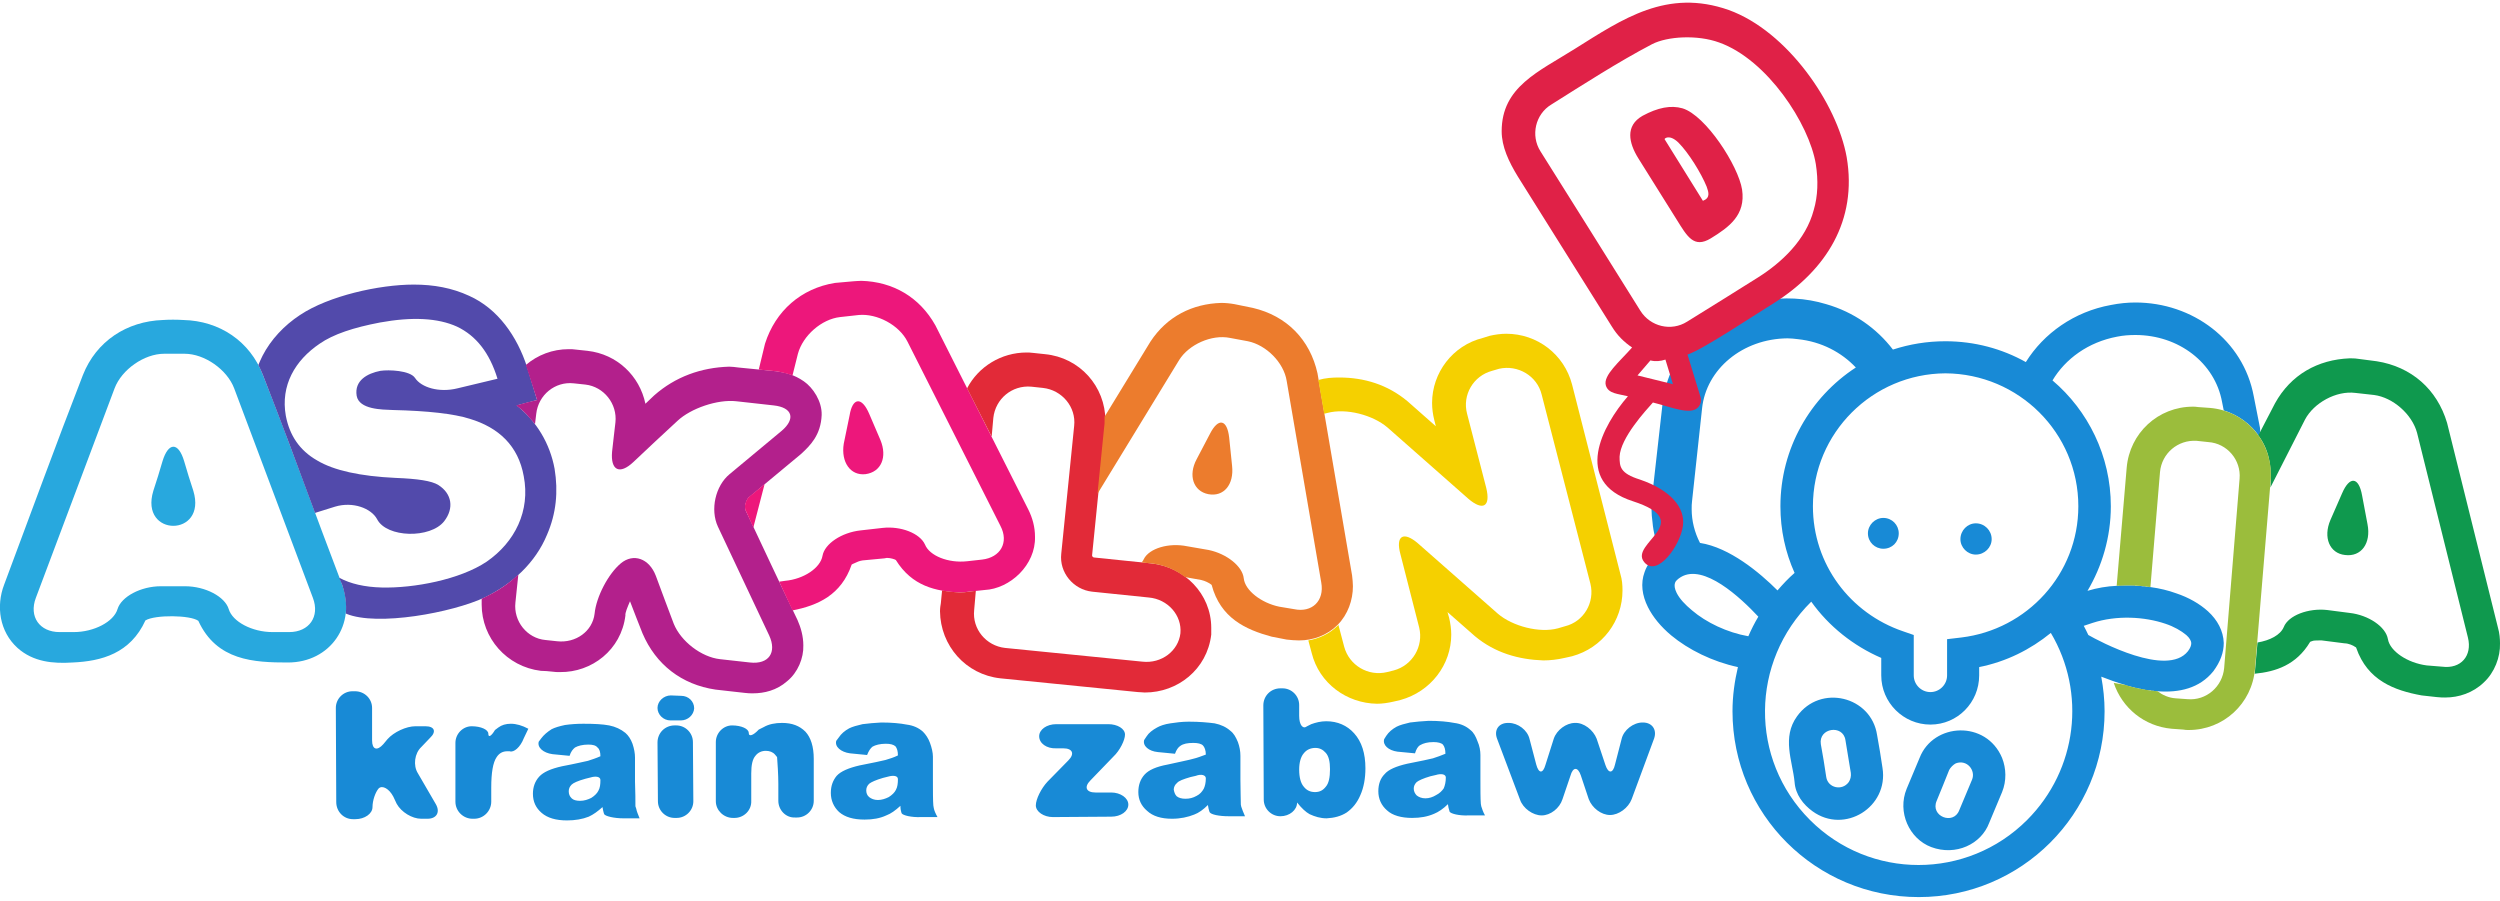
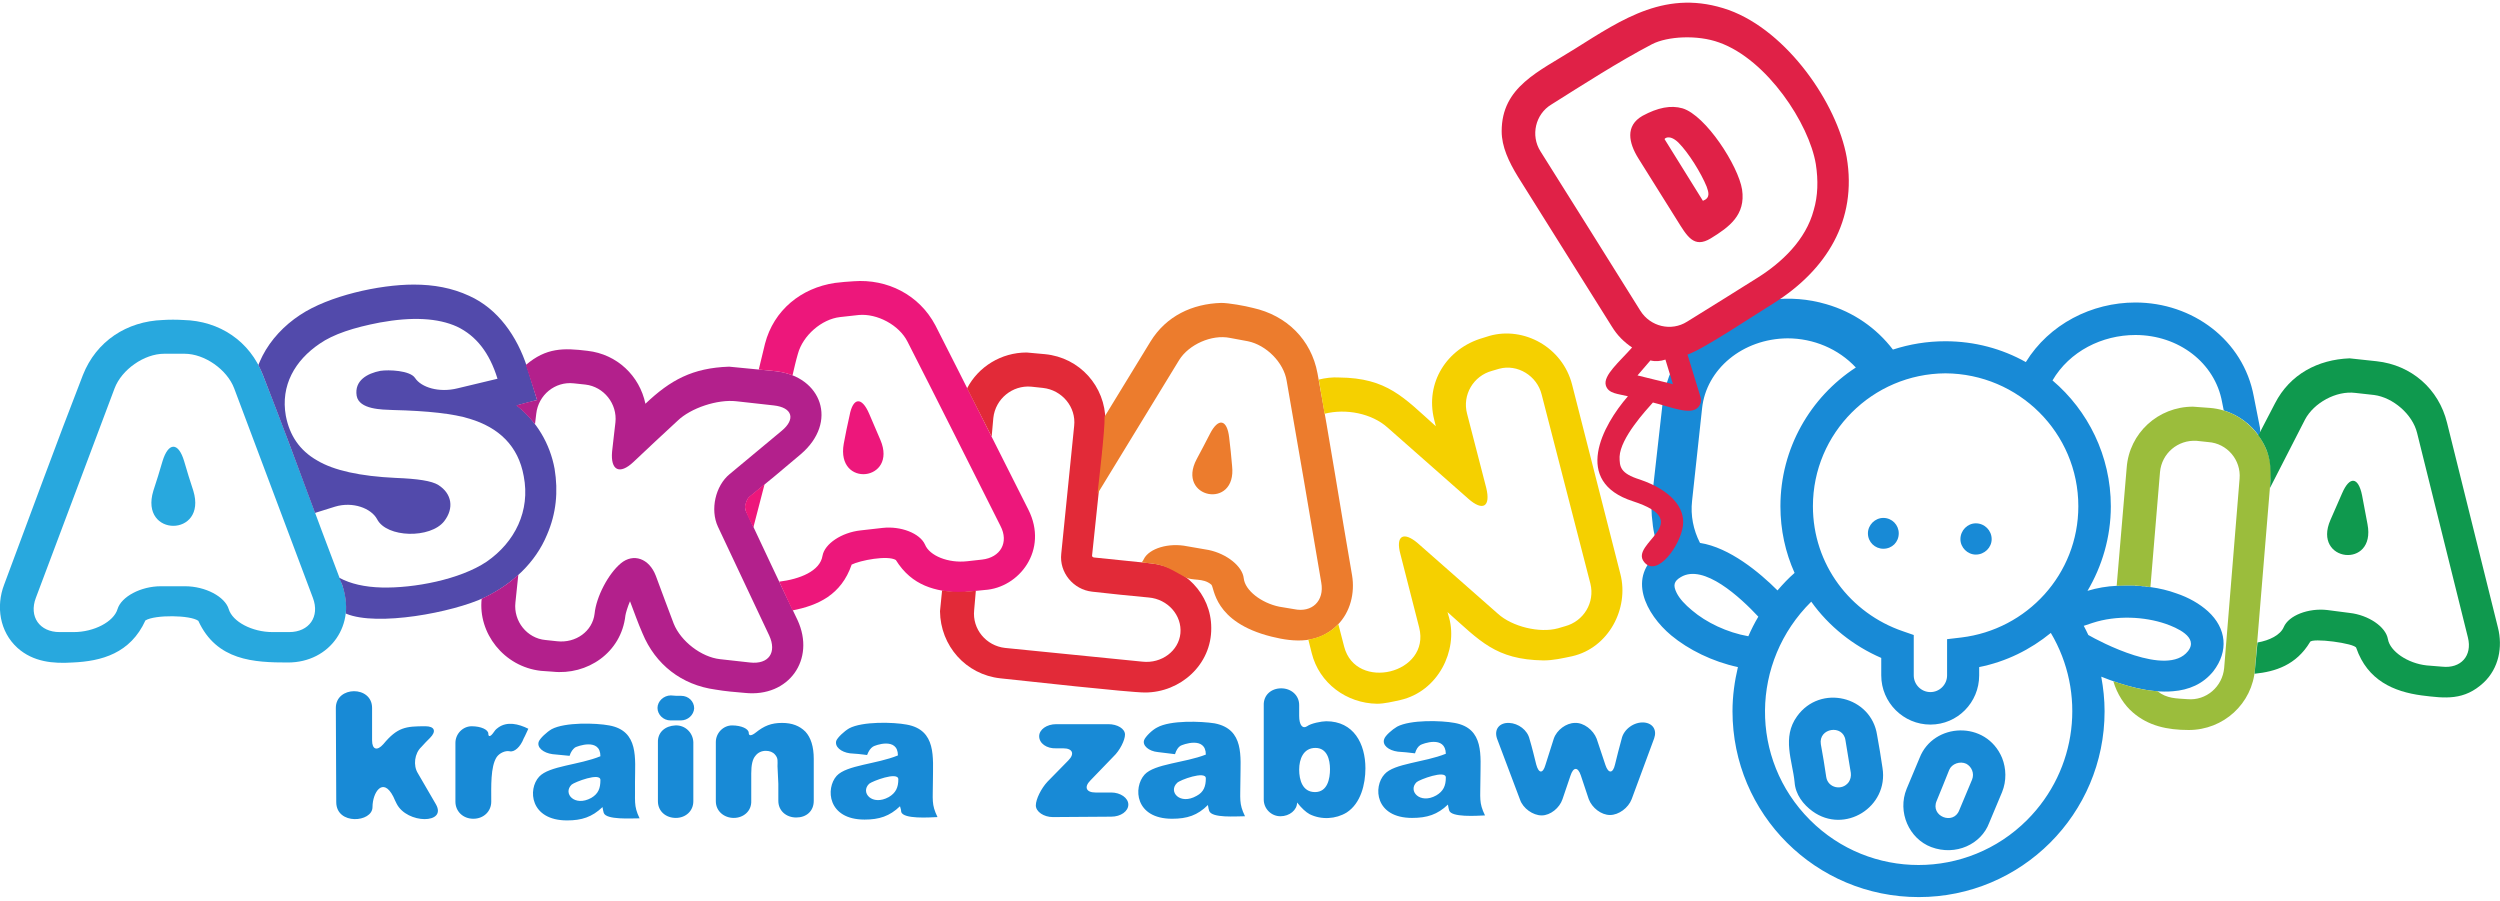
- <svg xmlns="http://www.w3.org/2000/svg" xml:space="preserve" width="600px" height="216px" version="1.1" style="shape-rendering:geometricPrecision; text-rendering:geometricPrecision; image-rendering:optimizeQuality; fill-rule:evenodd; clip-rule:evenodd" viewBox="0 0 6000 2160">
+ <svg xmlns="http://www.w3.org/2000/svg" width="600px" height="216px" style="fill-rule:evenodd" viewBox="0 0 6000 2160">
  <defs>
-     <style type="text/css">
-    
-     .fil2 {fill:#0F994E;fill-rule:nonzero}
-     .fil0 {fill:#188AD6;fill-rule:nonzero}
-     .fil4 {fill:#28A8DE;fill-rule:nonzero}
-     .fil5 {fill:#524AAB;fill-rule:nonzero}
-     .fil3 {fill:#9BBD3C;fill-rule:nonzero}
-     .fil6 {fill:#B3208C;fill-rule:nonzero}
-     .fil1 {fill:#E02147;fill-rule:nonzero}
-     .fil8 {fill:#E22A38;fill-rule:nonzero}
-     .fil9 {fill:#EC7C2D;fill-rule:nonzero}
-     .fil7 {fill:#ED177B;fill-rule:nonzero}
-     .fil10 {fill:#F5D000;fill-rule:nonzero}
-    
-   </style>
+     <style>
+ 
+  .fil0 {fill:#188AD6}
+  .fil1 {fill:#E02147}
+  .fil2 {fill:#28A8DE}
+  .fil3 {fill:#524AAB}
+  .fil4 {fill:#B3208C}
+  .fil5 {fill:#ED177B}
+  .fil6 {fill:#E22A38}
+  .fil7 {fill:#EC7C2D}
+  .fil8 {fill:#F5D000}
+  .fil9 {fill:#9BBD3C}
+ .fil10 {fill:#0F994E}
+   
+ </style>
  </defs>
-   <g id="Warstwa_x0020_1">
-     <g id="_2443651758064">
-       <path class="fil0" d="M4742 1256c-20,0 -37,17 -37,38 0,20 17,37 37,37 21,0 38,-17 38,-37 0,-21 -17,-38 -38,-38zm-584 451c0,247 200,446 447,446 246,0 446,-199 446,-446 0,-28 -3,-56 -8,-83 18,7 37,14 58,20l0 1 5 1 0 0 0 0 0 0 4 1 0 0 1 0 3 1 1 0 1 1 3 0 1 0 0 0 1 1 2 0 1 1 1 0 1 0 2 0 2 1 0 0 1 0 1 0 0 0 2 1 3 0 2 1 2 0 3 1 1 0 1 0 3 1 1 0 3 0 1 0 1 1 3 0 1 0 0 0 3 0 1 1 1 0 3 0 1 0 1 0 2 1 3 0 2 0 1 0 1 0c52,4 101,-7 134,-48 17,-23 25,-45 25,-68 -1,-29 -15,-55 -38,-76 -20,-18 -46,-33 -76,-43 -19,-7 -40,-12 -62,-15l0 0 -1 0 -1 0 -1 0 -1 -1 0 0 -2 0 -1 0 0 0 0 0 -2 0 -1 0 -1 0 -1 -1 -1 0 0 0 -1 0 -2 0 0 0 -1 0 -1 0 -1 0 -2 0 -1 -1 -1 0 0 0 -1 0 -2 0 0 0 -2 0 0 0 -1 0 -2 0 -1 0 -1 0 -1 0 0 0 -2 0 -1 -1 0 0 -1 0 -2 0 0 0 -1 0 -1 0 -1 0 -2 0 -1 0 -1 0 0 0 -1 0 -2 0 0 0 -2 0 0 0 -2 0 0 0 -1 0 -1 0 -1 0 -1 0 -1 0 -1 0 0 0 -2 0 -1 0 -1 0c-2,0 -3,0 -5,0l-1 0 -1 0 -2 0 0 0 -1 0 0 0 -3 1 0 0 -2 0 -2 0c-23,1 -47,5 -70,12 35,-59 56,-129 56,-203 0,-121 -55,-230 -140,-302 31,-52 86,-92 155,-105 15,-3 29,-4 44,-4 104,0 191,67 208,161l4 20c35,11 65,33 85,62 2,-6 3,-13 2,-20l-15 -76c-25,-135 -147,-225 -284,-225 -19,0 -39,2 -59,6 -88,16 -161,68 -204,137 -57,-32 -123,-50 -193,-50 -44,0 -86,7 -126,20 -39,-51 -94,-90 -160,-109 -49,-15 -103,-18 -154,-8 -124,24 -225,120 -239,248l-25 222c-2,20 -2,41 1,61 2,25 9,49 18,72 -18,13 -31,30 -37,48 -10,27 -6,56 8,84 12,24 31,47 56,68 41,34 99,63 160,76 -8,34 -13,69 -13,106zm764 -188c85,143 64,328 -57,449 -144,144 -377,144 -521,0 -146,-146 -143,-380 3,-524 42,59 101,106 168,135l0 42c0,65 53,118 118,118 65,0 117,-53 117,-118l0 -20c65,-13 123,-42 172,-82zm-615 -144c-15,13 -28,27 -41,42 -43,-43 -115,-103 -186,-114 -13,-25 -20,-53 -20,-81 0,-7 0,-13 1,-20l24 -222c10,-94 97,-167 205,-168 8,0 17,1 25,2 57,6 105,32 139,68 -109,71 -181,194 -181,333 0,57 12,111 34,160zm694 127l21 -7c58,-19 125,-15 175,2 21,7 38,17 50,27 8,7 12,14 12,20 0,5 -2,11 -8,19 -50,63 -213,-24 -239,-39 -4,-8 -7,-15 -11,-22zm-805 25c-51,-9 -101,-33 -135,-62 -17,-14 -30,-28 -37,-42 -5,-10 -6,-18 -4,-24 1,-4 6,-9 14,-14 55,-33 143,49 186,95 -9,15 -17,31 -24,47zm578 448l31 -74c11,-27 10,-57 0,-82 -38,-91 -165,-85 -198,0l-31 74c-23,56 6,120 59,140 59,22 120,-7 139,-58l0 0zm-256 -132c-4,-26 -8,-53 -13,-79 -14,-93 -136,-123 -192,-45 -37,51 -11,107 -6,158 2,30 21,54 43,70 77,56 183,-10 168,-104zm-81 34c-16,22 -50,14 -54,-12 -4,-26 -8,-53 -13,-79 -6,-39 53,-48 59,-10l13 79c1,8 -1,16 -5,22zm265 68c0,0 0,0 0,0 -14,36 -70,14 -54,-23 10,-24 20,-49 30,-74 3,-6 10,-13 16,-16 27,-10 48,17 39,39l-31 74zm-182 -702c-20,0 -37,17 -37,37 0,21 17,37 37,37 21,0 37,-16 37,-37 0,-20 -16,-37 -37,-37zm468 -28c0,163 -123,296 -281,315l-34 4 0 87c0,22 -18,40 -40,40 -22,0 -40,-18 -40,-40l0 -97 -26 -9c-126,-43 -216,-160 -216,-300 0,-176 143,-318 318,-319 176,1 319,143 319,319z" />
-       <path class="fil1" d="M3930 901l31 -36c12,3 24,2 36,-2l18 59 -85 -21zm157 -419l-92 -148c-1,-1 11,-13 33,8 25,25 55,74 68,106 5,14 9,27 -9,34zm-49 -222c-28,-8 -59,-2 -96,18 -42,24 -33,65 -10,102l92 147c25,40 41,70 82,45 44,-27 84,-56 75,-117 -9,-57 -87,-178 -143,-195zm315 244c-19,72 -77,126 -134,162 -56,35 -113,71 -170,106 -38,24 -88,12 -112,-26 -80,-128 -160,-256 -240,-383 -24,-38 -12,-89 26,-112 78,-49 160,-102 242,-145 37,-19 109,-23 161,-4 115,41 216,195 232,292 6,39 5,76 -5,110zm-436 330c-30,34 -70,67 -63,91 6,20 29,20 53,26 -61,70 -134,205 12,252 154,50 -10,101 27,146 31,38 87,-40 93,-87 6,-44 -30,-86 -103,-111 -48,-15 -49,-31 -49,-55 2,-45 63,-111 80,-130 44,11 90,31 108,12 7,-7 9,-17 6,-26l-31 -101c37,-12 167,-99 208,-124 125,-79 200,-198 174,-350 -23,-128 -142,-302 -283,-353 -148,-52 -254,21 -369,93 -87,55 -176,91 -176,198 0,37 17,73 39,109l225 359c14,23 30,38 49,51z" />
-       <path class="fil2" d="M5682 1258c9,46 -15,79 -54,74 -37,-4 -53,-42 -35,-84l28 -64c18,-42 40,-40 48,5l13 69zm313 248l-122 -491c-24,-81 -86,-135 -169,-148l-46 -6c-6,-1 -15,-1 -19,-1 -76,3 -141,39 -179,108l-40 77c14,19 23,40 27,64 4,21 3,40 2,61l83 -163c21,-40 75,-70 121,-64l45 5c45,6 91,46 103,91l122 491c11,44 -17,76 -62,70l-37 -3c-46,-6 -88,-34 -93,-63 -5,-30 -47,-58 -92,-63l-54 -7c-45,-5 -93,13 -104,41 -8,19 -33,32 -63,37l-6 68c0,3 0,5 -1,7 51,-5 100,-21 133,-76 0,-1 2,-1 4,-2 4,-2 11,-2 18,-2l6 0 55 7c9,0 21,5 26,9 1,0 2,1 2,2 27,78 91,102 157,114l36 4c10,1 14,1 19,1l2 0c32,0 66,-11 92,-36 26,-24 40,-61 39,-94 0,-11 -1,-24 -5,-38z" />
-       <path class="fil3" d="M5073 1639c20,60 73,104 139,110l28 2c5,1 8,1 13,1 83,0 152,-63 159,-147l38 -457 0 -4c0,0 0,-1 0,-6 0,-83 -63,-152 -146,-159l-28 -2c-5,-1 -11,-1 -13,-1 -83,0 -152,63 -159,147l-24 283c28,-2 55,-1 81,3l23 -276c4,-45 43,-78 88,-75l28 3c45,3 79,43 75,88l-37 454c-4,45 -43,79 -88,75l-28 -2c-17,-1 -32,-8 -44,-17 -27,-2 -55,-8 -81,-16l-24 -4z" />
-       <path class="fil4" d="M694 1517c48,0 74,-37 57,-82 -63,-168 -126,-336 -189,-503 -17,-45 -71,-83 -119,-83 -17,0 -33,0 -49,0 -48,0 -102,38 -119,83 -63,167 -126,335 -189,503 -17,45 9,82 57,82 11,0 23,0 34,0 49,0 96,-25 105,-55 9,-30 56,-55 104,-55 20,0 39,0 58,0 49,0 96,25 105,55 9,30 56,55 105,55 13,0 26,0 40,0zm-252 -410c7,24 14,47 22,71 34,112 -130,112 -96,0 8,-24 15,-47 22,-71 14,-46 38,-47 52,0zm34 383c-19,-14 -104,-15 -127,-1 -36,79 -105,98 -175,101 -46,3 -94,-1 -132,-35 -43,-39 -52,-100 -32,-152 63,-168 124,-336 189,-503 32,-81 105,-129 192,-132 16,-1 32,-1 49,0 87,2 160,51 191,132 66,167 126,336 190,503 35,95 -28,187 -130,187 -81,0 -171,-4 -215,-100z" />
-       <path class="fil5" d="M686 998c9,47 33,83 75,107 40,24 103,38 189,42 52,2 86,7 102,17 33,21 38,56 14,87 -33,42 -138,40 -161,-5 -14,-26 -58,-43 -101,-30l-48 15c-41,-111 -82,-221 -125,-331 -3,-8 -7,-16 -11,-24 3,-7 6,-14 10,-22 20,-39 52,-73 90,-98 69,-46 190,-73 273,-73 48,0 92,8 133,27 69,31 115,97 139,171l24 79 -49 13c48,38 80,92 91,152 9,55 4,107 -18,158 -28,68 -84,119 -150,151 -77,36 -257,70 -332,39 0,0 -1,-1 -1,-1 2,-22 -1,-45 -9,-69l-7 -16 1 0c26,14 60,22 101,23 77,2 188,-19 252,-62 68,-47 105,-122 89,-205 -13,-73 -60,-117 -130,-138 -38,-12 -100,-19 -185,-21 -25,-1 -80,-1 -86,-34 -6,-37 26,-54 57,-60 20,-3 71,-1 83,17 15,23 58,36 102,25l96 -23c-19,-62 -51,-103 -97,-125 -46,-21 -108,-24 -185,-10 -63,12 -112,28 -145,51 -59,40 -94,100 -81,173z" />
-       <path class="fil6" d="M1929 915c22,15 44,48 43,81 -2,48 -27,73 -50,94 -41,34 -83,69 -124,103 -3,1 -10,14 -10,24 0,6 2,8 2,9 41,87 82,175 124,262 8,18 14,39 14,61 1,30 -13,65 -39,86 -25,22 -55,29 -82,29 0,0 -1,0 -1,0 -5,0 -11,0 -18,-1 -24,-3 -48,-5 -71,-8 -81,-12 -143,-60 -175,-135 -10,-25 -20,-51 -30,-77 -6,14 -12,28 -11,34 -10,83 -81,137 -157,136 -7,0 -12,0 -18,-1 -10,-1 -19,-2 -28,-2 -82,-10 -142,-79 -142,-159 0,-3 0,-8 0,-14 19,-9 36,-18 52,-29 13,-9 25,-19 36,-29 -2,22 -5,45 -7,67 -5,45 28,86 72,90 10,1 19,2 28,3 45,5 85,-24 90,-66 4,-41 33,-96 63,-121 30,-25 68,-12 84,30 14,39 29,77 43,115 17,42 66,80 111,85 24,3 48,5 72,8 45,5 65,-24 46,-65 -41,-87 -82,-174 -123,-261 -19,-41 -6,-98 28,-126 42,-35 83,-69 125,-104 34,-29 26,-56 -19,-61 -30,-3 -60,-7 -90,-10 -45,-5 -109,17 -141,47 -36,33 -71,66 -106,99 -33,31 -55,20 -51,-25 3,-24 5,-47 8,-70 5,-45 -28,-86 -72,-91 -10,-1 -19,-2 -28,-3 -45,-5 -85,28 -90,73 -1,8 -2,17 -3,25 -4,-5 -8,-10 -13,-15 -9,-12 -20,-21 -32,-30 17,-5 33,-9 50,-13 -8,-26 -17,-52 -25,-78 -1,-3 -1,-4 -2,-6 28,-24 64,-38 103,-38 5,0 12,0 17,1 9,1 19,2 28,3 71,8 125,60 139,127 7,-7 14,-13 21,-20 51,-45 113,-67 180,-69 7,0 14,1 22,2 30,3 60,6 91,9 21,3 43,8 66,24z" />
-       <path class="fil7" d="M2468 1223l-223 -442c-38,-68 -102,-105 -178,-107 -7,0 -14,1 -18,1l-45 4c-81,13 -143,67 -168,146l-15 62 41 4c13,2 26,5 40,10l13 -52c12,-44 57,-83 101,-88l45 -5c44,-4 97,24 117,64l223 442c21,40 0,76 -44,81l-36 4c-45,5 -90,-13 -101,-40 -12,-27 -58,-45 -102,-40l-53 6c-45,5 -86,32 -91,61 -5,29 -45,56 -90,60l-14 2 32 69c61,-12 117,-37 142,-110 2,-1 3,-2 6,-3 6,-3 13,-6 20,-7l53 -5c4,-1 6,-1 6,-1 8,0 18,3 21,5 39,63 96,75 153,78 8,0 15,-1 22,-2l38 -4c61,-3 123,-60 121,-128 0,-23 -6,-45 -16,-65zm-355 -167c17,41 2,77 -36,82 -36,4 -59,-29 -52,-73l14 -68c7,-43 29,-46 47,-4l27 63zm-325 161c0,5 1,8 2,9l18 40 27 -104 -38 31c-2,1 -10,14 -9,24z" />
-       <path class="fil8" d="M2762 1352l-136 -14c-3,0 -5,-3 -5,-5l31 -308c1,-6 1,-10 1,-15 0,-83 -62,-152 -145,-160l-28 -3c-6,-1 -14,-1 -16,-1 -61,0 -116,34 -143,86l59 116 4 -45c5,-46 45,-79 91,-75l28 3c46,5 80,46 75,91l-31 307c-5,45 29,86 74,91l136 14c46,4 80,43 76,86 -5,42 -45,73 -91,68l-330 -33c-45,-5 -79,-45 -74,-91l4 -46 -16 2c-8,1 -15,2 -23,2 -14,-1 -28,-2 -42,-5l-3 31c-2,11 -2,17 -2,19 1,83 62,152 145,161l330 33c7,0 11,1 16,1l1 0c78,0 149,-55 159,-139l0 -3 0 -3 0 -10c0,-82 -65,-147 -145,-155z" />
-       <path class="fil9" d="M2957 1118l-7 -68c-5,-44 -26,-48 -46,-9l-32 61c-21,39 -8,77 28,84 37,7 62,-23 57,-68zm288 263l-83 -485c-18,-81 -74,-138 -155,-157l-44 -9c-11,-2 -22,-3 -32,-3 -69,2 -130,32 -170,93l-110 180c0,3 0,6 0,10 0,5 0,9 -1,15l-16 160 196 -321c23,-37 78,-62 122,-53l43 8c44,9 86,51 93,95l83 484c8,44 -22,73 -65,64l-36 -6c-43,-9 -82,-39 -85,-68 -3,-29 -41,-59 -84,-68l-52 -9c-44,-9 -91,5 -104,31 -1,3 -3,5 -5,8l21 2c31,3 60,15 83,33l39 7c9,2 19,7 24,11 0,0 1,1 1,1 21,79 81,107 144,124l36 7c10,1 19,2 29,2l1 0c33,0 67,-12 92,-37 25,-25 37,-60 37,-93 0,-8 -1,-17 -2,-26z" />
-       <path class="fil10" d="M3889 1378l-116 -455c-19,-73 -84,-122 -158,-122 -13,0 -27,2 -40,5l-16 5c-73,18 -122,84 -122,156 0,14 2,28 5,40l4 16 -68 -60c-48,-40 -104,-57 -164,-57 -16,0 -33,1 -50,6l14 81 8 -2c45,-12 109,5 144,35l194 171c35,30 54,19 43,-26l-46 -178c-12,-45 15,-91 60,-103l17 -5c45,-10 91,17 102,62l117 454c11,45 -16,91 -61,102l-17 5c-44,12 -109,-5 -144,-35l-192 -169c-35,-30 -54,-18 -42,26l45 176c11,45 -16,91 -61,103l-16 4c-45,11 -91,-16 -103,-61l-14 -53c0,1 -1,2 -2,3 -19,19 -45,31 -70,35l8 30c18,73 84,121 157,122 12,0 26,-2 39,-5l17 -4c73,-20 122,-85 122,-157 0,-13 -2,-27 -5,-40l-4 -14 66 58c48,40 105,56 164,58 16,0 34,-2 51,-6l18 -4c73,-20 121,-85 121,-158 0,-13 -1,-26 -5,-39z" />
-       <path class="fil0" d="M806 1699c0,-22 18,-40 40,-40l6 0c23,0 41,18 41,40l0 78c0,22 12,26 27,9l10 -12c15,-17 45,-31 67,-31l24 0c22,0 27,13 11,28l-21 22c-16,15 -20,44 -8,63l43 74c11,19 2,35 -20,35l-15 0c-22,0 -48,-16 -59,-36l-8 -17c-10,-19 -26,-28 -35,-20 -8,9 -15,29 -15,45 0,16 -19,29 -41,29l-6 0c-22,0 -40,-18 -40,-41l-1 -226zm287 84c0,-22 18,-40 39,-40 22,0 40,8 40,18 0,10 7,6 16,-9l8 -6c8,-6 18,-9 30,-9 13,0 27,4 42,12l-11 23c-8,21 -24,35 -34,31l-5 0c-12,0 -20,5 -26,14 -9,13 -13,38 -13,73l0 34c0,22 -18,41 -41,41l-4 0c-22,0 -41,-18 -41,-41l0 -141zm348 89c0,-8 -11,-10 -24,-6l-12 3c-18,5 -29,10 -33,14 -5,5 -7,10 -7,16 0,7 2,12 7,17 4,4 11,6 20,6 10,0 19,-3 27,-7 8,-5 14,-11 17,-17 4,-7 5,-15 5,-26zm-74 -58l-41 -4c-22,-3 -37,-16 -33,-30l6 -8c6,-8 14,-15 25,-22 8,-4 18,-7 32,-10 14,-2 29,-3 44,-3 26,0 46,1 62,4 15,3 28,9 39,18 7,6 13,15 17,26 4,12 6,23 6,33l0 58c1,22 1,49 1,59l2 6c1,6 4,13 8,23l-39 0c-22,0 -43,-5 -46,-10l-1 -3c-1,-3 -2,-8 -3,-14 -11,10 -22,18 -33,23 -15,6 -33,9 -52,9 -27,0 -47,-6 -61,-18 -14,-12 -21,-27 -21,-46 0,-16 5,-30 15,-41 10,-11 28,-19 55,-25 32,-6 52,-11 62,-13 9,-3 19,-6 30,-11 0,-10 -2,-17 -7,-21 -4,-5 -11,-7 -22,-7 -14,0 -25,3 -32,7 -5,4 -10,10 -13,20zm211 -32c0,-23 18,-41 41,-41l4 0c22,0 40,18 40,40l1 142c0,22 -18,40 -40,40l-5 0c-22,0 -40,-18 -40,-40l-1 -141zm140 -1c0,-22 18,-40 39,-40 22,0 40,8 40,18 0,10 11,6 24,-8l12 -6c12,-7 27,-10 44,-10 24,0 42,7 56,21 13,14 20,36 20,65l0 101c0,22 -18,40 -40,40l-5 0c-22,1 -40,-18 -40,-40l0 -41c0,-22 -2,-51 -3,-64l-5 -6c-5,-6 -13,-9 -22,-9 -10,0 -19,4 -25,12 -7,8 -10,22 -10,42l0 66c1,23 -18,41 -40,41l-4 0c-22,0 -41,-18 -41,-40l0 -142zm437 89c0,-8 -10,-10 -24,-6l-12 3c-17,5 -28,10 -33,14 -5,5 -7,10 -7,16 0,6 2,12 7,16 5,4 12,7 21,7 9,0 18,-3 26,-7 8,-5 14,-11 17,-17 4,-7 5,-16 5,-26zm-74 -58l-41 -4c-22,-3 -37,-16 -33,-30l6 -8c6,-9 14,-16 25,-22 8,-4 19,-7 32,-10 14,-2 29,-3 45,-4 25,0 46,2 61,5 16,2 29,8 39,17 7,7 13,16 17,27 4,11 7,23 7,33l0 58c0,22 0,49 1,59l1 6c1,6 4,13 9,22l-40 0c-22,1 -43,-4 -46,-9l-1 -3c-1,-3 -2,-8 -2,-15 -12,11 -23,19 -34,23 -15,7 -32,10 -52,10 -27,0 -47,-6 -61,-18 -13,-12 -20,-28 -20,-46 0,-17 5,-30 14,-41 10,-11 29,-19 55,-25 32,-6 53,-11 62,-13 10,-3 20,-6 30,-11 0,-10 -2,-17 -6,-22 -5,-4 -12,-6 -23,-6 -14,0 -25,3 -32,7 -5,4 -9,10 -13,20zm413 -45c0,-16 18,-29 41,-29l125 0c22,0 40,11 40,25 0,13 -12,38 -28,53l-55 57c-16,16 -10,29 12,29l38 0c22,0 41,13 41,29 0,16 -18,29 -41,29l-140 1c-22,0 -41,-13 -41,-28 0,-15 13,-41 28,-57l50 -51c16,-16 10,-29 -12,-29l-17 0c-23,1 -41,-12 -41,-29zm400 101c0,-8 -11,-11 -24,-6l-13 3c-17,5 -28,9 -32,14 -5,4 -8,10 -8,16 1,6 3,12 7,16 5,4 12,6 21,6 10,0 18,-2 27,-7 8,-4 13,-10 17,-17 3,-6 5,-15 5,-25zm-74 -59l-41 -4c-22,-2 -37,-15 -33,-29l6 -9c5,-8 14,-15 25,-21 7,-4 18,-8 32,-10 13,-2 28,-4 44,-4 26,0 46,2 62,4 15,3 28,9 38,18 8,6 13,15 18,27 4,11 6,22 6,33l0 57c0,23 1,49 1,60l1 5c2,6 5,14 9,23l-39 0c-23,0 -43,-4 -46,-10l-1 -3c-1,-3 -2,-7 -3,-14 -11,11 -22,19 -33,23 -15,6 -33,10 -53,10 -26,0 -46,-6 -60,-19 -14,-12 -21,-27 -21,-45 0,-17 5,-31 15,-42 10,-11 28,-19 55,-24 31,-7 52,-11 62,-14 9,-2 19,-6 30,-10 0,-10 -3,-18 -7,-22 -4,-4 -12,-6 -23,-6 -14,0 -24,2 -31,7 -5,3 -10,10 -13,19zm298 38c0,19 4,33 11,41 7,9 16,13 27,13 11,0 19,-4 26,-13 7,-8 10,-22 10,-42 0,-18 -3,-31 -10,-39 -7,-8 -15,-12 -25,-12 -11,0 -21,4 -28,13 -7,8 -11,22 -11,39zm-86 -154c0,-23 18,-41 41,-41l5 0c22,0 40,18 40,40l0 26c0,22 9,33 19,25l10 -5c11,-4 23,-7 36,-7 27,0 50,10 67,29 18,20 27,48 27,84 0,24 -4,46 -12,64 -8,19 -19,32 -33,42 -14,9 -30,13 -48,14 -15,0 -28,-4 -41,-10 -9,-5 -19,-14 -30,-28 0,18 -18,33 -40,33 -22,0 -40,-18 -40,-40l-1 -226zm438 173c0,-8 -11,-10 -24,-6l-13 3c-17,5 -28,10 -33,14 -5,5 -7,10 -7,16 0,6 3,12 7,16 5,4 12,7 21,7 9,0 18,-3 26,-8 8,-4 14,-10 18,-16 3,-7 5,-16 5,-26zm-74 -58l-42 -4c-22,-3 -36,-16 -32,-30l5 -8c6,-9 14,-16 25,-22 8,-4 19,-7 32,-10 14,-2 29,-3 45,-4 25,0 46,2 61,5 16,2 29,8 39,17 8,6 13,16 17,27 5,11 7,23 7,33l0 58c0,22 0,48 1,59l1 6c2,6 4,13 9,22l-40 0c-22,1 -42,-4 -45,-9l-1 -4c-1,-2 -2,-7 -3,-14 -11,11 -23,19 -33,23 -16,7 -33,10 -53,10 -26,0 -47,-6 -60,-18 -14,-12 -21,-28 -21,-46 0,-17 5,-31 15,-41 9,-11 28,-19 54,-25 32,-6 53,-11 62,-13 10,-3 20,-7 30,-11 0,-10 -2,-17 -6,-22 -4,-4 -12,-6 -23,-6 -14,0 -24,3 -31,7 -6,3 -10,10 -13,20zm197 -35c-8,-21 4,-38 26,-38l2 0c22,0 45,17 50,39l16 61c6,22 16,22 22,1l20 -63c7,-21 30,-38 51,-38 21,-1 44,17 52,38l21 63c7,21 18,21 23,-1l16 -62c5,-21 28,-39 50,-39l1 0c22,0 34,17 27,38l-54 146c-8,21 -31,38 -52,38 -21,0 -43,-17 -51,-38l-19 -57c-7,-21 -19,-21 -25,1l-19 56c-7,22 -29,39 -50,39 -21,0 -45,-17 -52,-38l-55 -146zm-2015 -74c0,-16 15,-30 32,-30l25 1c17,0 31,13 31,30 -1,16 -15,29 -32,29l-25 0c-17,0 -31,-14 -31,-30z" />
+   <g id="logo_full">
+     <path class="fil0" d="M1578 1699c0-16 15-30 32-30 8 1 16 1 25 1 17 0 31 13 31 30-1 16-15 29-32 29h-25c-17 0-31-14-31-30zm1 83c-1-25 18-40 42-41 23-1 42 17 43 40v142c0 24-19 40-42 40-24 0-43-16-43-40v-141zm2014-9c-8-23 6-39 29-38 22 1 44 17 49 39 6 20 11 41 16 61 6 22 16 22 22 1l20-63c7-21 30-38 51-38 21-1 44 17 52 38l21 63c7 21 18 21 23-1 5-20 10-41 16-62 5-23 30-41 54-39 21 2 31 18 24 38l-54 146c-8 21-31 38-52 38s-43-17-51-38l-19-57c-7-21-18-21-25 1l-19 56c-7 21-29 39-50 39s-45-17-52-38l-55-146zm-560-80c-1-25 18-41 42-41 23 0 43 16 43 40v26c0 22 8 32 19 25 9-7 35-12 46-12 66 0 94 54 94 113 0 38-11 84-45 106-26 16-61 18-89 4-9-5-19-14-30-28 0 18-18 33-40 33s-40-18-40-40v-226zm85 154c0 25 8 54 38 54s36-32 36-55-7-51-35-51c-29 0-39 27-39 52zm-624-80c0-16 18-29 41-29h125c22 0 40 11 40 25 0 13-12 38-28 53l-55 57c-16 16-10 29 12 29h38c22 0 41 13 41 29s-18 29-41 29l-140 1c-22 0-41-13-41-28s13-41 28-57l50-51c16-16 10-29-12-29h-17c-23 1-41-12-41-29zm-776 14c0-22 18-40 39-40 22 0 40 8 40 18 0 8 7 7 17-1 20-16 37-23 63-23 24 0 42 7 56 21 13 14 20 36 20 65v101c0 25-18 40-42 40s-43-16-43-40v-41l-2-42c0-12 2-19-6-28-5-6-13-9-22-9-10 0-19 4-25 12-7 8-10 22-10 42v66c1 25-19 41-42 41s-43-16-43-40v-142zm-351 33c-14-1-27-3-41-4-22-3-38-16-33-30 3-8 19-23 31-30 32-17 106-15 138-9 72 13 62 80 62 135 1 46-4 57 11 88-21 0-80 4-86-13-1-3-2-8-3-14-25 24-50 32-85 32-89 0-95-75-67-105 24-26 96-28 147-49 0-45-56-24-61-21-5 4-10 10-13 20zm74 58c0-19-62 5-69 11-22 21 7 54 47 32 17-10 22-23 22-43zm-173-123c-4 8-7 16-11 23-8 21-23 34-34 31-10-2-24 4-31 14-15 23-13 71-13 107 0 23-18 41-43 41s-43-18-43-41v-141c0-22 18-40 39-40 22 0 40 8 40 18 0 8 5 7 11-1s5-8 13-14c21-15 48-9 72 3zm-462-50c0-53 87-54 87 0v78c0 22 12 26 27 9 34-41 54-43 101-43 22 0 27 12 11 28-7 7-14 14-21 22-16 15-20 44-8 63l43 74c28 48-69 48-94-1-3-5-5-11-8-17-25-49-50-10-50 25 0 37-87 44-87-12l-1-226zm1275 113c-13-2-27-3-41-4-22-3-37-16-33-30 3-8 19-23 31-30 32-17 106-15 138-9 72 13 63 79 63 135 0 46-4 56 11 87-21 1-81 5-87-12 0-3-1-8-3-14-25 24-50 32-85 32-89 0-94-75-67-105 24-26 96-28 147-49 0-45-56-24-60-21-6 4-10 10-14 20zm75 58c-1-19-63 5-70 11-22 21 7 54 47 32 17-10 23-23 23-43zm664-60c-14-2-27-3-41-5-22-2-38-16-33-29 3-8 19-24 31-30 32-18 106-15 138-10 72 14 62 80 62 135 0 47-4 57 11 88-21 0-80 5-86-13-1-3-2-7-3-14-25 25-50 33-86 33-89 0-94-75-66-106 24-26 96-28 147-48 0-45-56-24-61-21s-10 10-13 20zm74 58c0-19-63 4-69 11-22 21 7 54 47 31 17-9 22-23 22-42zm502-60c-14-2-28-3-41-4-23-3-38-16-33-30 2-8 19-23 31-30 32-17 106-15 138-9 72 13 62 79 62 135 0 46-4 56 11 87-21 1-81 5-86-12-1-3-2-8-3-14-25 24-50 32-86 32-89 0-94-75-66-105 23-26 95-28 147-49-1-45-56-24-61-21-6 4-10 10-13 20zm74 58c0-19-63 5-70 11-22 21 8 54 47 32 17-10 23-23 23-43z" />
+     <g id="logo_main">
+       <path class="fil0" d="M4742 1256c-20 0-37 17-37 38 0 20 17 37 37 37 21 0 38-17 38-37 0-21-17-38-38-38zm-584 451c0 247 200 446 447 446 246 0 446-199 446-446 0-28-3-56-8-83 52 21 116 40 172 35 38-3 72-17 97-48 37-48 32-103-13-144-20-18-46-33-76-43-19-7-40-12-62-15h-3l-1-1h-7l-1-1h-9l-1-1h-14l-1-1h-37l-3 1h-4c-23 1-47 5-70 12 35-59 56-129 56-203 0-121-55-230-140-302 41-70 119-109 199-109 104 0 191 67 208 161l4 20c35 11 65 33 85 62 2-6 3-13 2-20l-15-76c-25-135-147-225-284-225-105 0-207 52-263 143-57-32-123-50-193-50-44 0-86 7-126 20-39-51-94-90-160-109-173-51-372 50-393 240l-25 222c-2 20-2 41 1 61 2 25 9 49 18 72-81 59-34 149 27 200 41 34 99 63 160 76-8 34-13 69-13 106zm764-188c85 143 64 328-57 449-144 144-377 144-521 0-146-146-143-380 3-524 42 59 101 106 168 135v42c0 65 53 118 118 118s117-53 117-118v-20c65-13 123-42 172-82zm-615-144c-15 13-28 27-41 42-43-43-115-103-186-114-16-31-23-66-19-101l24-222c10-94 97-167 205-168 62 0 122 25 164 70-109 71-181 194-181 333 0 57 12 111 34 160zm694 127l21-7c58-19 125-15 175 2 26 9 81 32 54 66-50 63-213-24-239-39-4-8-7-15-11-22zm-805 25c-51-9-101-33-135-62-17-14-30-28-37-42-9-18-7-28 10-38 55-33 143 49 186 95-9 15-17 31-24 47zm609 374c11-27 10-57 0-82-38-91-165-85-198 0l-31 74c-23 56 6 120 59 140 59 22 120-7 139-58l31-74zm-287-58c-4-26-8-53-13-79-14-93-136-123-192-45-37 51-11 107-6 158 2 30 21 54 43 70 77 56 183-10 168-104zm-81 34c-16 22-50 14-54-12s-8-53-13-79c-6-39 53-48 59-10l13 79c1 8-1 16-5 22zm265 68c-14 36-70 14-54-23 10-24 20-49 30-74 6-15 26-22 41-15 13 7 20 23 14 38l-31 74zm-182-702c-20 0-37 17-37 37 0 21 17 37 37 37 21 0 37-16 37-37 0-20-16-37-37-37zm468-28c0 163-123 296-281 315l-34 4v87c0 22-18 40-40 40s-40-18-40-40v-97l-26-9c-126-43-216-160-216-300 0-176 143-318 318-319 176 1 319 143 319 319z" />
+       <path class="fil1" d="M3930 901l31-36c12 3 24 2 36-2l18 59-85-21zm157-419l-92-148c-1-1 11-13 33 8 25 25 55 74 68 106 5 14 9 27-9 34zm-49-222c-28-8-59-2-96 18-42 24-33 65-10 102l92 147c25 40 41 70 82 45 44-27 84-56 75-117-9-57-87-178-143-195zm315 244c-19 72-77 126-134 162-56 35-113 71-170 106-38 24-88 12-112-26-80-128-160-256-240-383-24-38-12-89 26-112 78-49 160-102 242-145 37-19 109-23 161-4 115 41 216 195 232 292 6 39 5 76-5 110zm-436 330c-30 34-70 67-63 91 6 20 29 20 53 26-61 70-134 205 12 252 154 50-10 101 27 146 31 38 87-40 93-87 6-44-30-86-103-111-48-15-49-31-49-55 2-45 63-111 80-130 44 11 90 31 108 12 7-7 9-17 6-26l-31-101c37-12 167-99 208-124 125-79 200-198 174-350-23-128-142-302-283-353-148-52-254 21-369 93-87 55-176 91-176 198 0 37 17 73 39 109l225 359c14 23 30 38 49 51z" />
+       <path class="fil2" d="M694 1517c48 0 74-37 57-82-63-168-126-336-189-503-17-45-71-83-119-83h-49c-48 0-102 38-119 83-63 167-126 335-189 503-17 45 9 82 57 82h34c49 0 96-25 105-55s56-55 104-55h58c49 0 96 25 105 55s56 55 105 55h40zm-252-410c7 24 14 47 22 71 34 112-130 112-96 0 8-24 15-47 22-71 14-46 38-47 52 0zm34 383c-19-14-104-15-127-1-36 79-105 98-175 101-46 3-94-1-132-35-43-39-52-100-32-152 63-168 124-336 189-503 32-81 105-129 192-132 16-1 32-1 49 0 87 2 160 51 191 132 66 167 126 336 190 503 35 95-28 187-130 187-81 0-171-4-215-100z" />
+       <path class="fil3" d="M686 998c9 47 33 83 75 107 40 24 103 38 189 42 52 2 86 7 102 17 33 21 38 56 14 87-33 42-138 40-161-5-14-26-58-43-101-30l-48 15c-41-111-82-221-125-331-3-8-7-16-11-24 3-7 6-14 10-22 20-39 52-73 90-98 69-46 190-73 273-73 48 0 92 8 133 27 69 31 115 97 139 171l24 79-49 13c48 38 80 92 91 152 9 55 4 107-18 158-28 68-84 119-150 151-77 36-257 70-332 39l-1-1c2-22-1-45-9-69l-7-16h1c26 14 60 22 101 23 77 2 188-19 252-62 68-47 105-122 89-205-13-73-60-117-130-138-38-12-100-19-185-21-25-1-80-1-86-34-6-37 26-54 57-60 20-3 71-1 83 17 15 23 58 36 102 25l96-23c-19-62-51-103-97-125-46-21-108-24-185-10-63 12-112 28-145 51-59 40-94 100-81 173z" />
+       <path class="fil4" d="M1512 1443c-6 14-10 28-11 34-10 90-92 144-175 135-10-1-19-1-28-2-89-10-151-91-142-173 32-15 63-34 88-58-2 22-5 45-7 67-5 45 28 86 72 90l28 3c45 5 85-24 90-66 4-41 33-96 63-121s68-12 84 30c14 39 29 77 43 115 17 42 66 80 111 85 24 3 48 5 72 8 45 5 65-24 46-65l-123-261c-19-41-6-98 28-126l125-104c34-28 26-56-19-61-30-3-60-7-90-10-45-5-109 16-141 47-36 33-71 66-106 99-33 31-55 20-51-25 3-24 5-47 8-70 5-45-28-86-72-91l-28-3c-45-5-85 28-90 73l-3 25c-14-17-27-31-45-45 17-5 33-9 50-13l-27-84c49-42 91-41 148-34 71 8 125 60 139 127 60-57 113-86 201-89l113 11c109 13 149 122 59 199-41 35-82 69-124 103-4 3-13 21-8 33 41 87 82 175 124 262 44 95-21 186-126 175-24-2-48-4-71-8-81-11-144-60-175-135-11-25-20-51-30-77z" />
+       <path class="fil5" d="M2468 1223c-75-148-148-295-223-442-39-74-116-112-196-106-15 1-30 2-45 4-81 12-147 65-168 146l-15 62 42 4c14 2 27 5 39 10 4-17 8-35 13-52 12-44 57-83 101-88 15-2 30-3 45-5 44-4 97 24 117 64 75 147 149 295 223 442 21 40 0 76-44 81-12 1-24 3-36 4-45 5-90-13-101-40-12-27-58-45-102-40l-53 6c-45 5-86 32-91 61-6 37-55 56-104 62l32 69c61-12 117-37 142-110 20-10 86-23 106-11 39 63 96 75 153 78l60-6c83-5 154-96 105-193zm-355-167c42 99-107 116-88 9 4-23 9-45 14-68 8-43 29-46 47-4l27 63zm-325 161c0 11 14 36 20 49l27-104c-13 10-25 21-38 31-2 2-9 14-9 24z" />
+       <path class="fil6" d="M2321 932l59 116c1-15 3-30 4-45 5-46 46-79 91-75l28 3c46 5 80 46 75 91-10 102-21 205-31 307-5 45 29 86 74 91s91 10 136 14c46 4 80 43 76 86-4 42-45 73-91 68l-330-33c-45-5-79-45-74-91l4-46c-33 3-52 4-81-1l-5 50c1 83 62 152 145 161 57 6 309 34 347 34 85 0 160-67 159-155 0-82-65-147-145-155-45-5-90-9-136-14-3 0-6-3-5-5 5-50 32-295 32-323 0-83-62-152-145-160l-44-4c-61 0-116 34-143 86z" />
+       <path class="fil7" d="M2957 1118c-2-22-4-45-7-68-5-44-26-48-46-9-11 21-21 41-32 61-50 94 97 123 85 16zm-306-118c1 31-13 148-17 185 65-107 131-214 196-321 23-37 78-62 122-53 14 3 29 5 43 8 44 9 86 51 93 95 28 161 56 323 83 484 8 44-22 73-65 64l-36-6c-43-9-82-39-85-68s-41-59-84-68c-18-3-35-6-52-9-44-9-91 5-104 31-1 3-3 5-5 8 50 4 58 9 104 35 18 10 43 1 63 18 8 6 4 90 145 125 56 14 113 17 158-28 31-31 42-77 35-119-28-161-53-323-83-485-15-81-74-139-155-157-19-5-58-12-76-12-69 2-132 31-170 93l-110 180z" />
+       <path class="fil8" d="M3446 1023c-77-69-117-116-232-117-16-1-33 1-49 5l14 82c51-13 113-1 151 33l194 171c35 31 54 19 43-26l-46-178c-12-45 15-91 60-103l17-5c44-12 91 17 102 62l117 454c11 45-16 90-61 102l-17 5c-44 12-110-4-144-35l-192-169c-35-30-54-18-42 26l45 176c28 111-152 154-180 46l-14-54c-18 19-45 33-72 37l8 32c18 73 84 121 157 122 17 0 38-5 56-9 91-21 138-119 117-197l-4-14c78 69 115 114 230 116 24 0 45-5 69-10 88-20 137-115 116-197l-116-455c-23-90-116-140-198-117l-16 5c-87 25-139 108-117 196l4 16z" />
+       <path class="fil9" d="M5072 1635c9 31 27 58 47 75 37 32 82 42 134 42 83 0 153-63 159-147l38-461c6-78-58-158-146-165l-41-3c-83 0-153 63-159 147l-24 283c28-2 55-1 81 3l23-276c4-45 43-78 88-75l28 3c45 3 79 43 75 88l-37 454c-4 45-43 79-88 75-27-2-49-1-72-19-39-3-70-12-106-24z" />
+       <path class="fil10" d="M5682 1258c21 109-133 91-89-10l28-64c18-42 39-40 48 5l13 69zm-262-213c29 40 32 73 28 126l84-164c21-40 75-70 121-64l45 5c45 6 92 46 103 91l122 491c11 44-17 75-62 70l-37-3c-46-5-88-34-93-63-5-30-47-58-92-63l-54-7c-45-5-92 13-104 41-8 19-34 32-63 37l-7 75c50-5 100-21 133-76 3-11 109 3 111 14 27 78 90 105 157 114 56 7 102 13 149-31 36-34 46-85 34-132l-122-491c-20-82-86-139-169-148l-65-7c-76 3-143 38-179 108l-40 77z" />
    </g>
  </g>
</svg>
